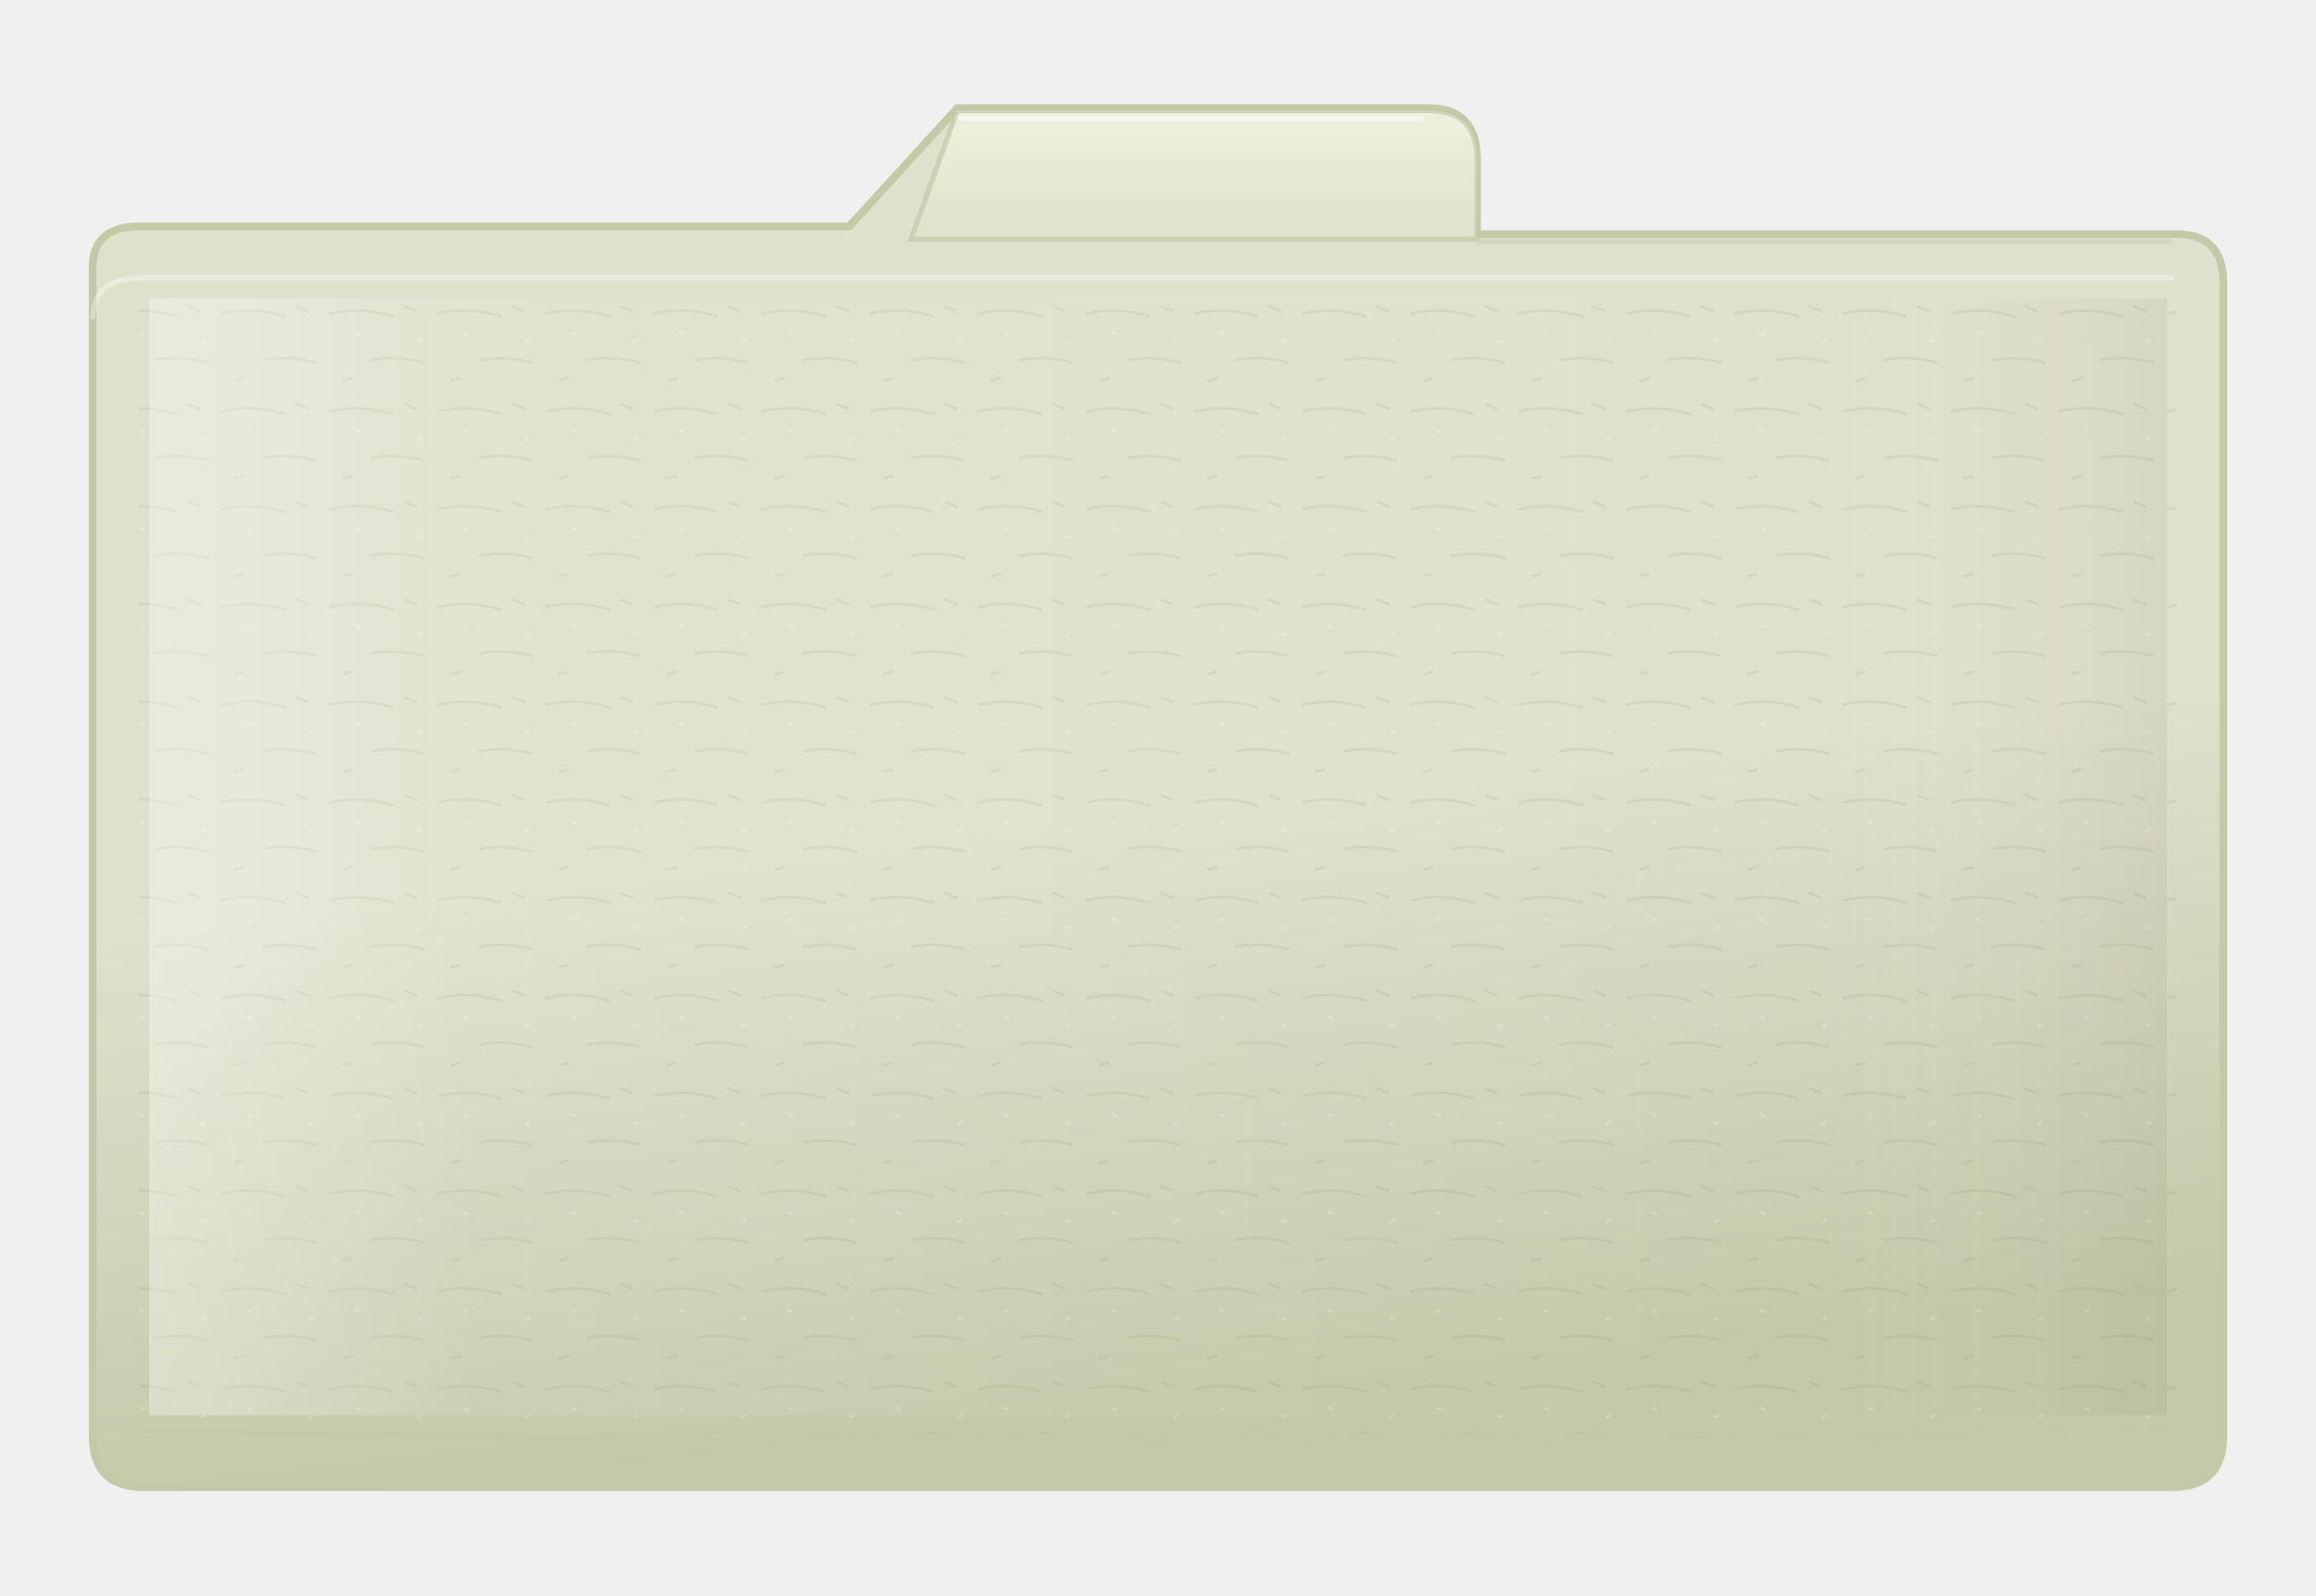
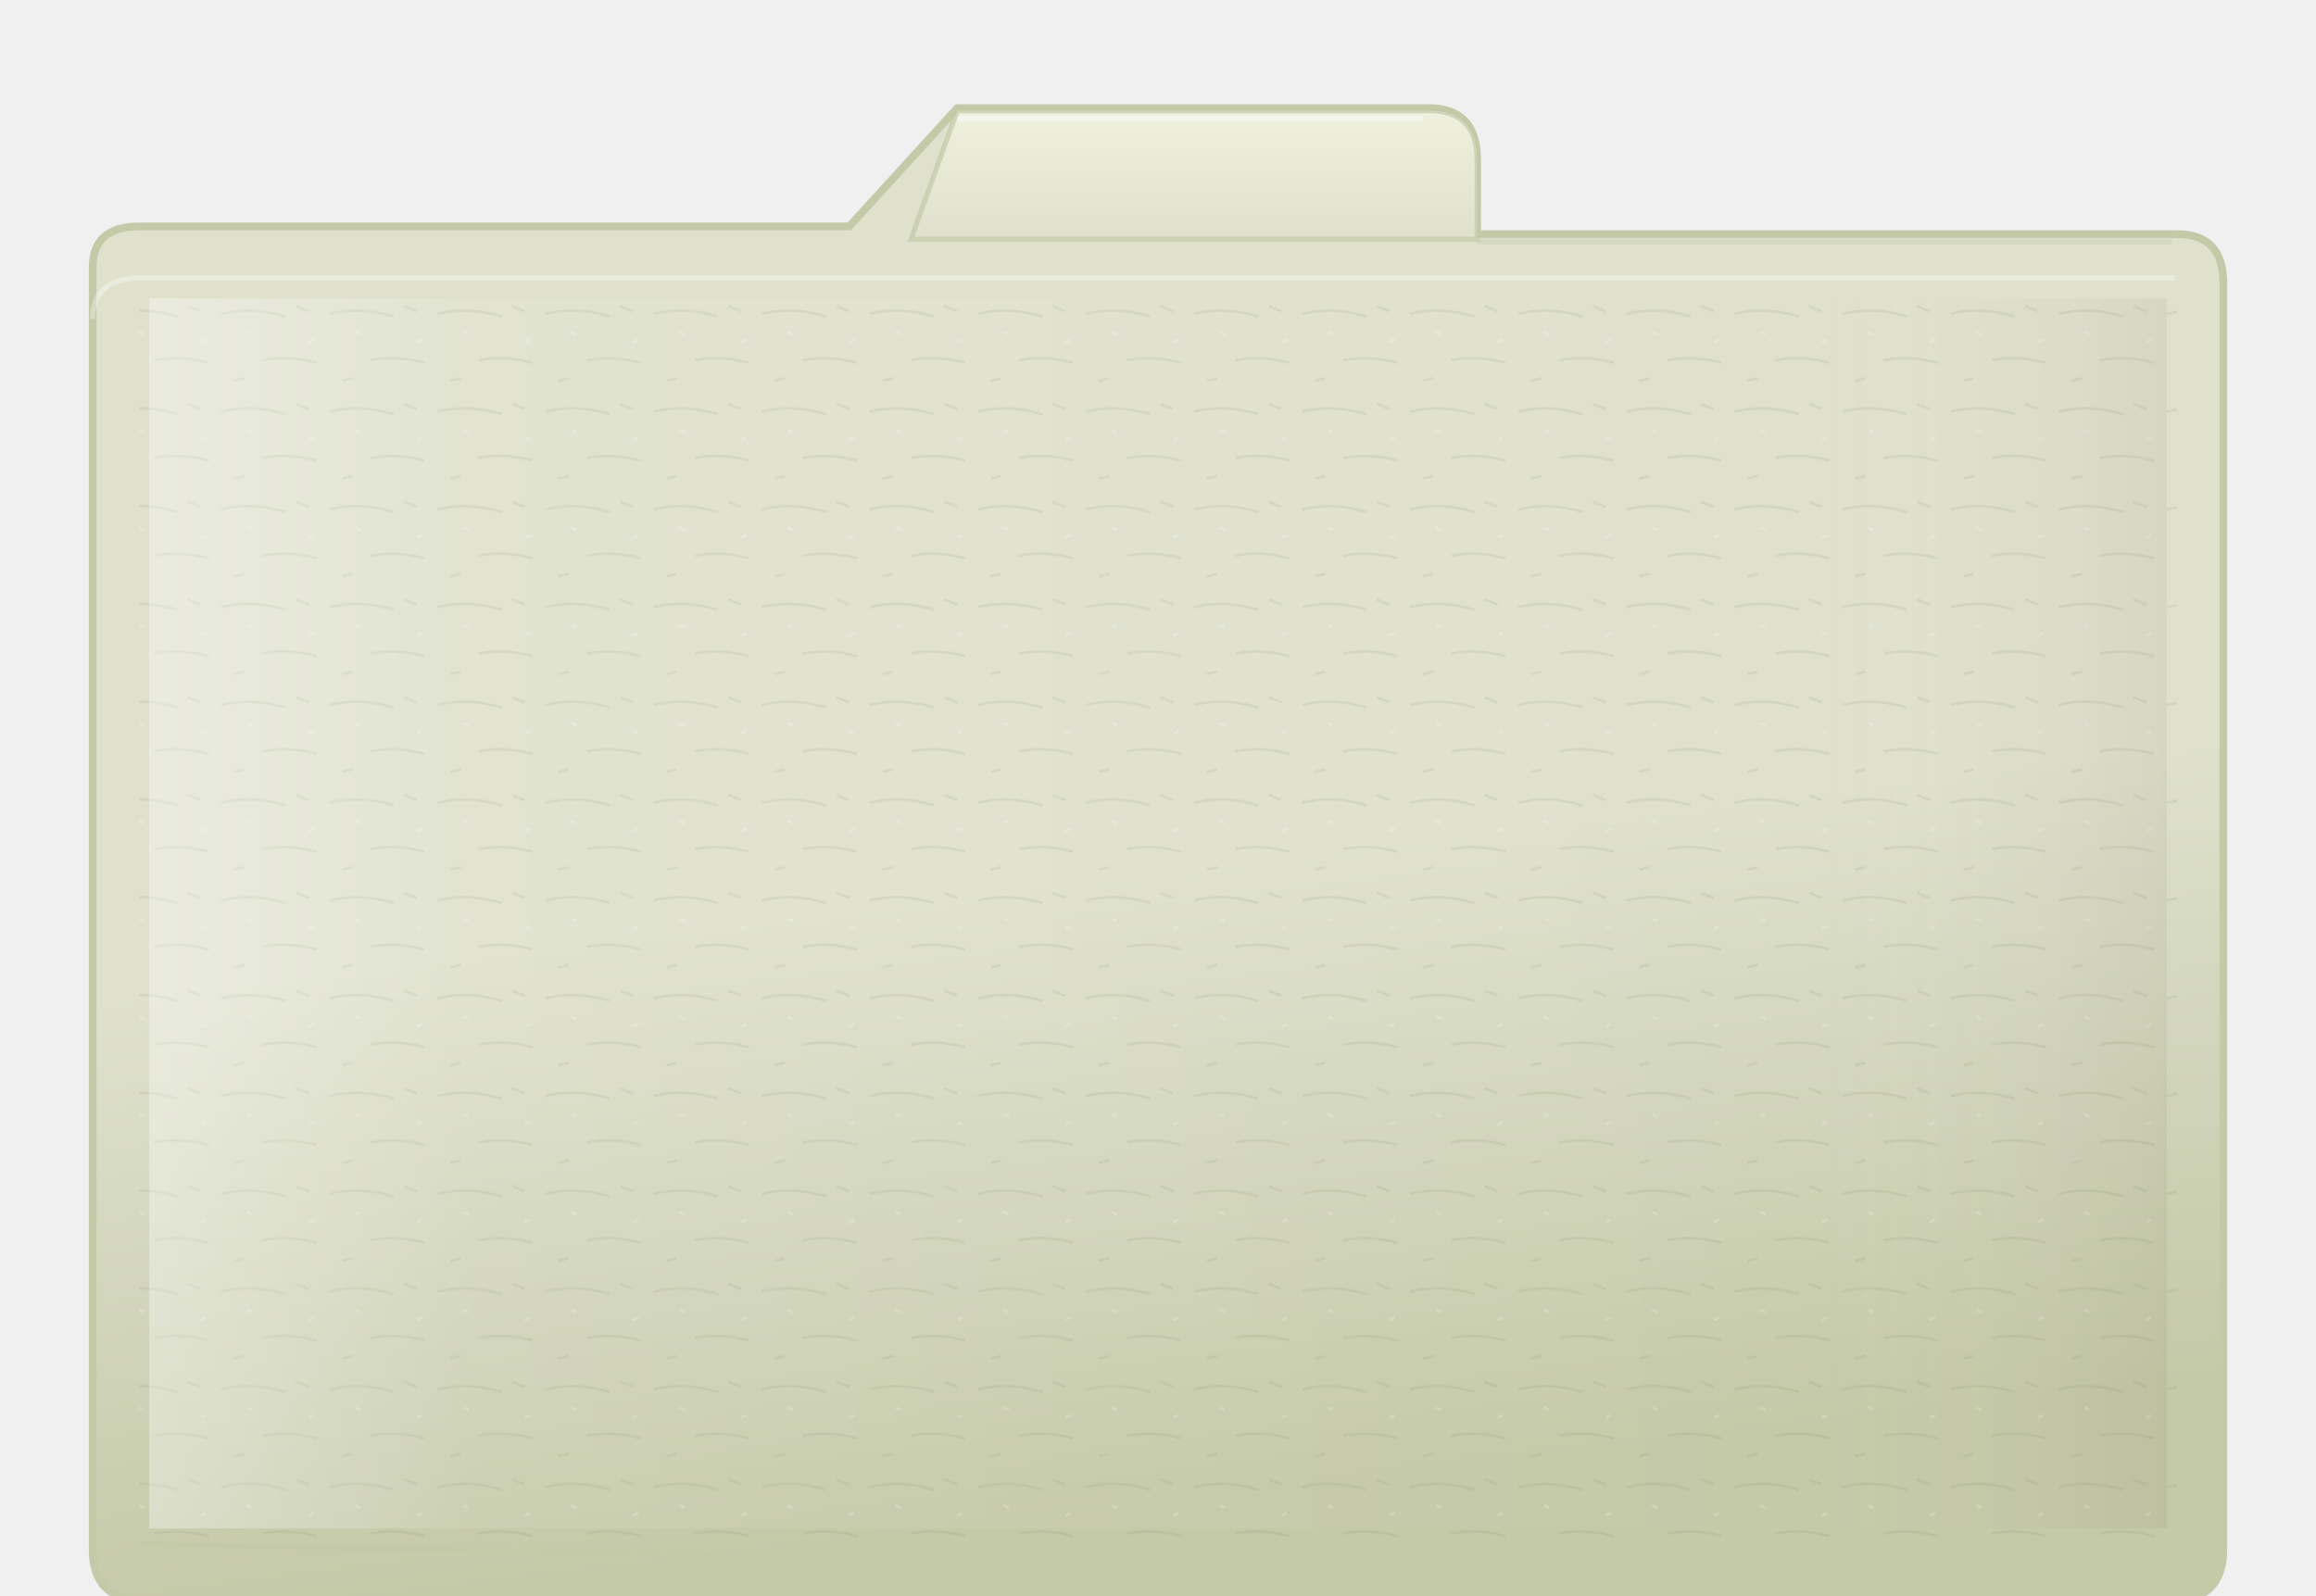
<svg xmlns="http://www.w3.org/2000/svg" width="900" height="620" viewBox="0 0 900 620">
  <defs>
    <linearGradient id="body-olive" x1="0" y1="0" x2=".18" y2="1">
      <stop stop-color="#dfe1cd" />
      <stop offset=".58" stop-color="#dfe1cd" />
      <stop offset="1" stop-color="#c4c9a8" />
    </linearGradient>
    <linearGradient id="tab-olive" x1="0" y1="0" x2="0" y2="1">
      <stop stop-color="#eff0dd" />
      <stop offset="1" stop-color="#dfe1cd" />
    </linearGradient>
    <linearGradient id="sheen-olive" x1="0" y1="0" x2="1" y2="0">
      <stop stop-color="#fff" stop-opacity=".34" />
      <stop offset=".16" stop-color="#fff" stop-opacity=".08" />
      <stop offset=".82" stop-color="#fff" stop-opacity="0" />
      <stop offset="1" stop-color="#5b4b39" stop-opacity=".07" />
    </linearGradient>
    <pattern id="fiber-olive" width="42" height="38" patternUnits="userSpaceOnUse">
      <path d="M2 8q12-3 25 1M18 26q10-2 21 1M31 5l5 2M7 34l4-1" fill="none" stroke="#78805e" stroke-opacity=".15" stroke-width="1" />
      <path d="M12 15l2 1M36 19l2-1" stroke="#fff" stroke-opacity=".24" stroke-width="1" />
    </pattern>
  </defs>
-   <path d="M36 104Q36 88 54 88H330L372 42H555Q574 42 574 62V91H846Q864 91 864 110V558Q864 578 844 578H56Q36 578 36 558Z" fill="url(#body-olive)" stroke="#c4c9a8" stroke-width="3" />
+   <path d="M36 104Q36 88 54 88H330L372 42H555Q574 42 574 62V91H846Q864 91 864 110V602Q864 622 844 622H56Q36 622 36 602Z" fill="url(#body-olive)" stroke="#c4c9a8" stroke-width="3" />
  <path d="M372 43H555Q574 43 574 62V93H354Z" fill="url(#tab-olive)" stroke="#c4c9a8" stroke-opacity=".68" stroke-width="2" />
-   <path d="M54 112H846V557H54Z" fill="url(#fiber-olive)" opacity=".8" />
+   <path d="M54 112H846V601H54Z" fill="url(#fiber-olive)" opacity=".8" />
  <path d="M36 124Q36 108 55 108H845" fill="none" stroke="#fff" stroke-opacity=".32" stroke-width="2" />
-   <path d="M55 556Q450 565 845 556" fill="none" stroke="#c4c9a8" stroke-opacity=".68" stroke-width="2" />
-   <path d="M58 116H842V550H58Z" fill="url(#sheen-olive)" />
+   <path d="M55 600Q450 609 845 600" fill="none" stroke="#c4c9a8" stroke-opacity=".68" stroke-width="2" />
+   <path d="M58 116H842V594H58Z" fill="url(#sheen-olive)" />
  <path d="M372 46H553" stroke="#fff" stroke-opacity=".42" stroke-width="2" />
  <path d="M574 94H844" stroke="#c4c9a8" stroke-opacity=".38" stroke-width="2" />
</svg>
